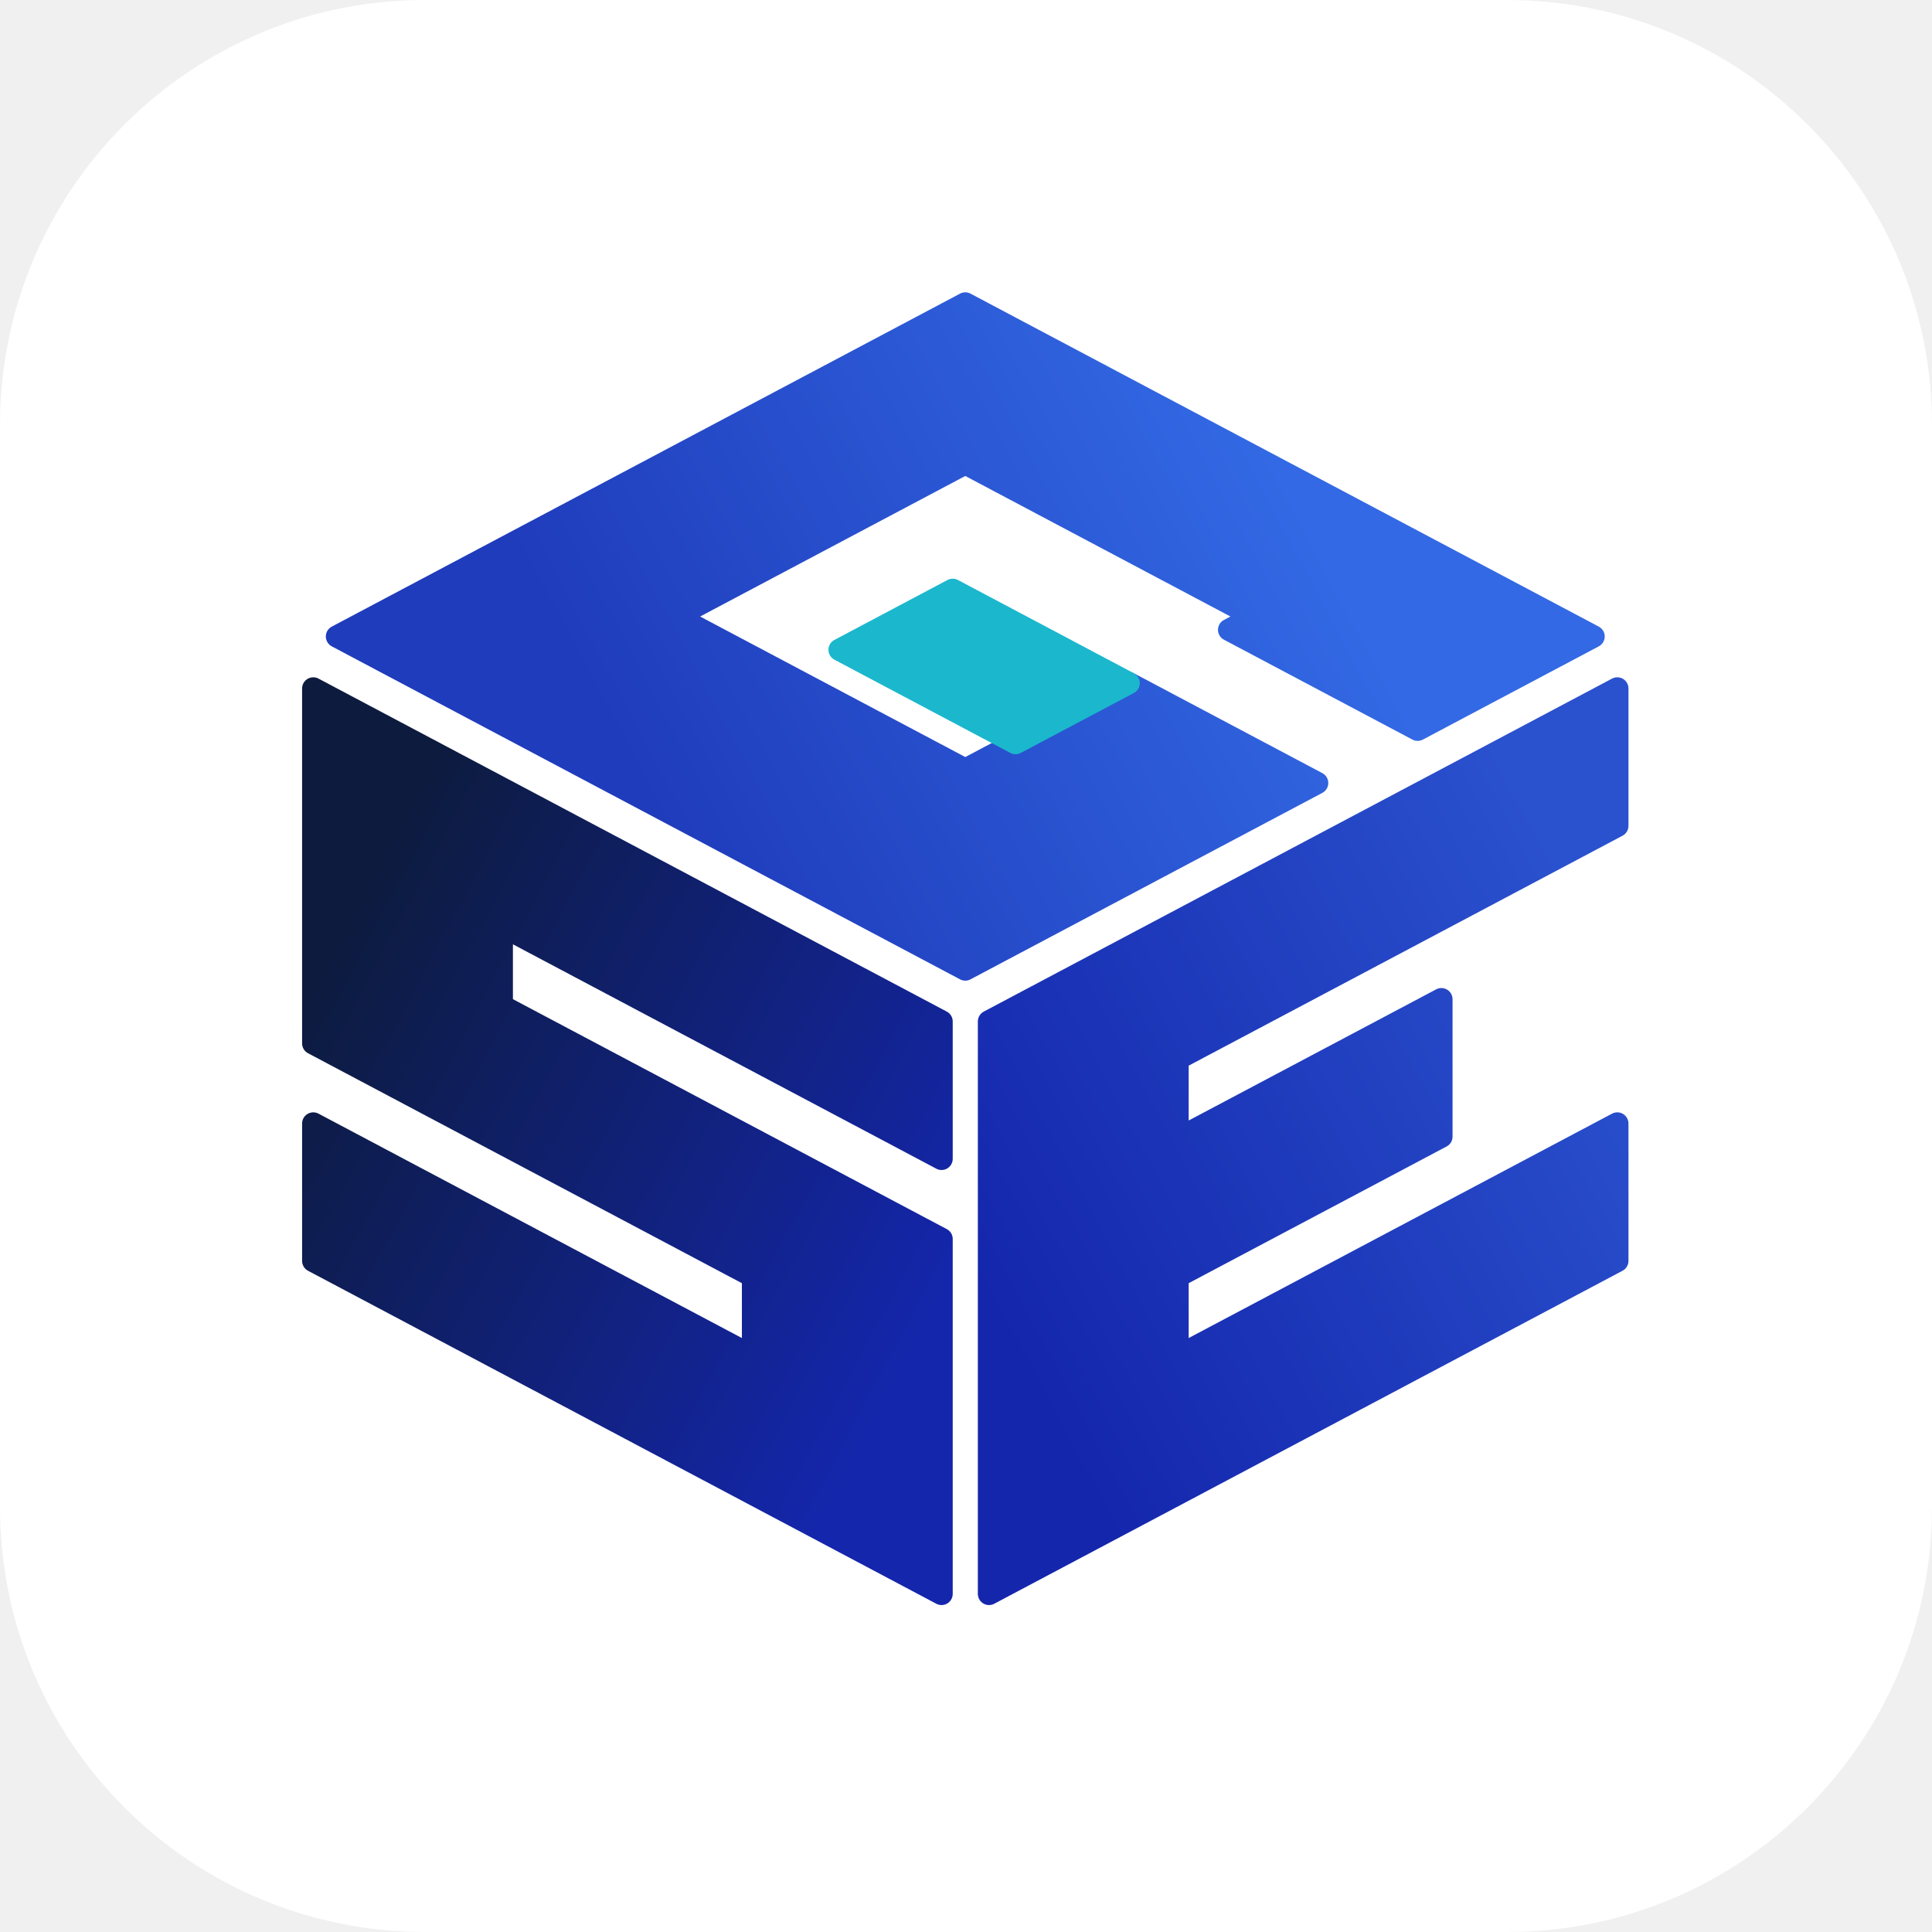
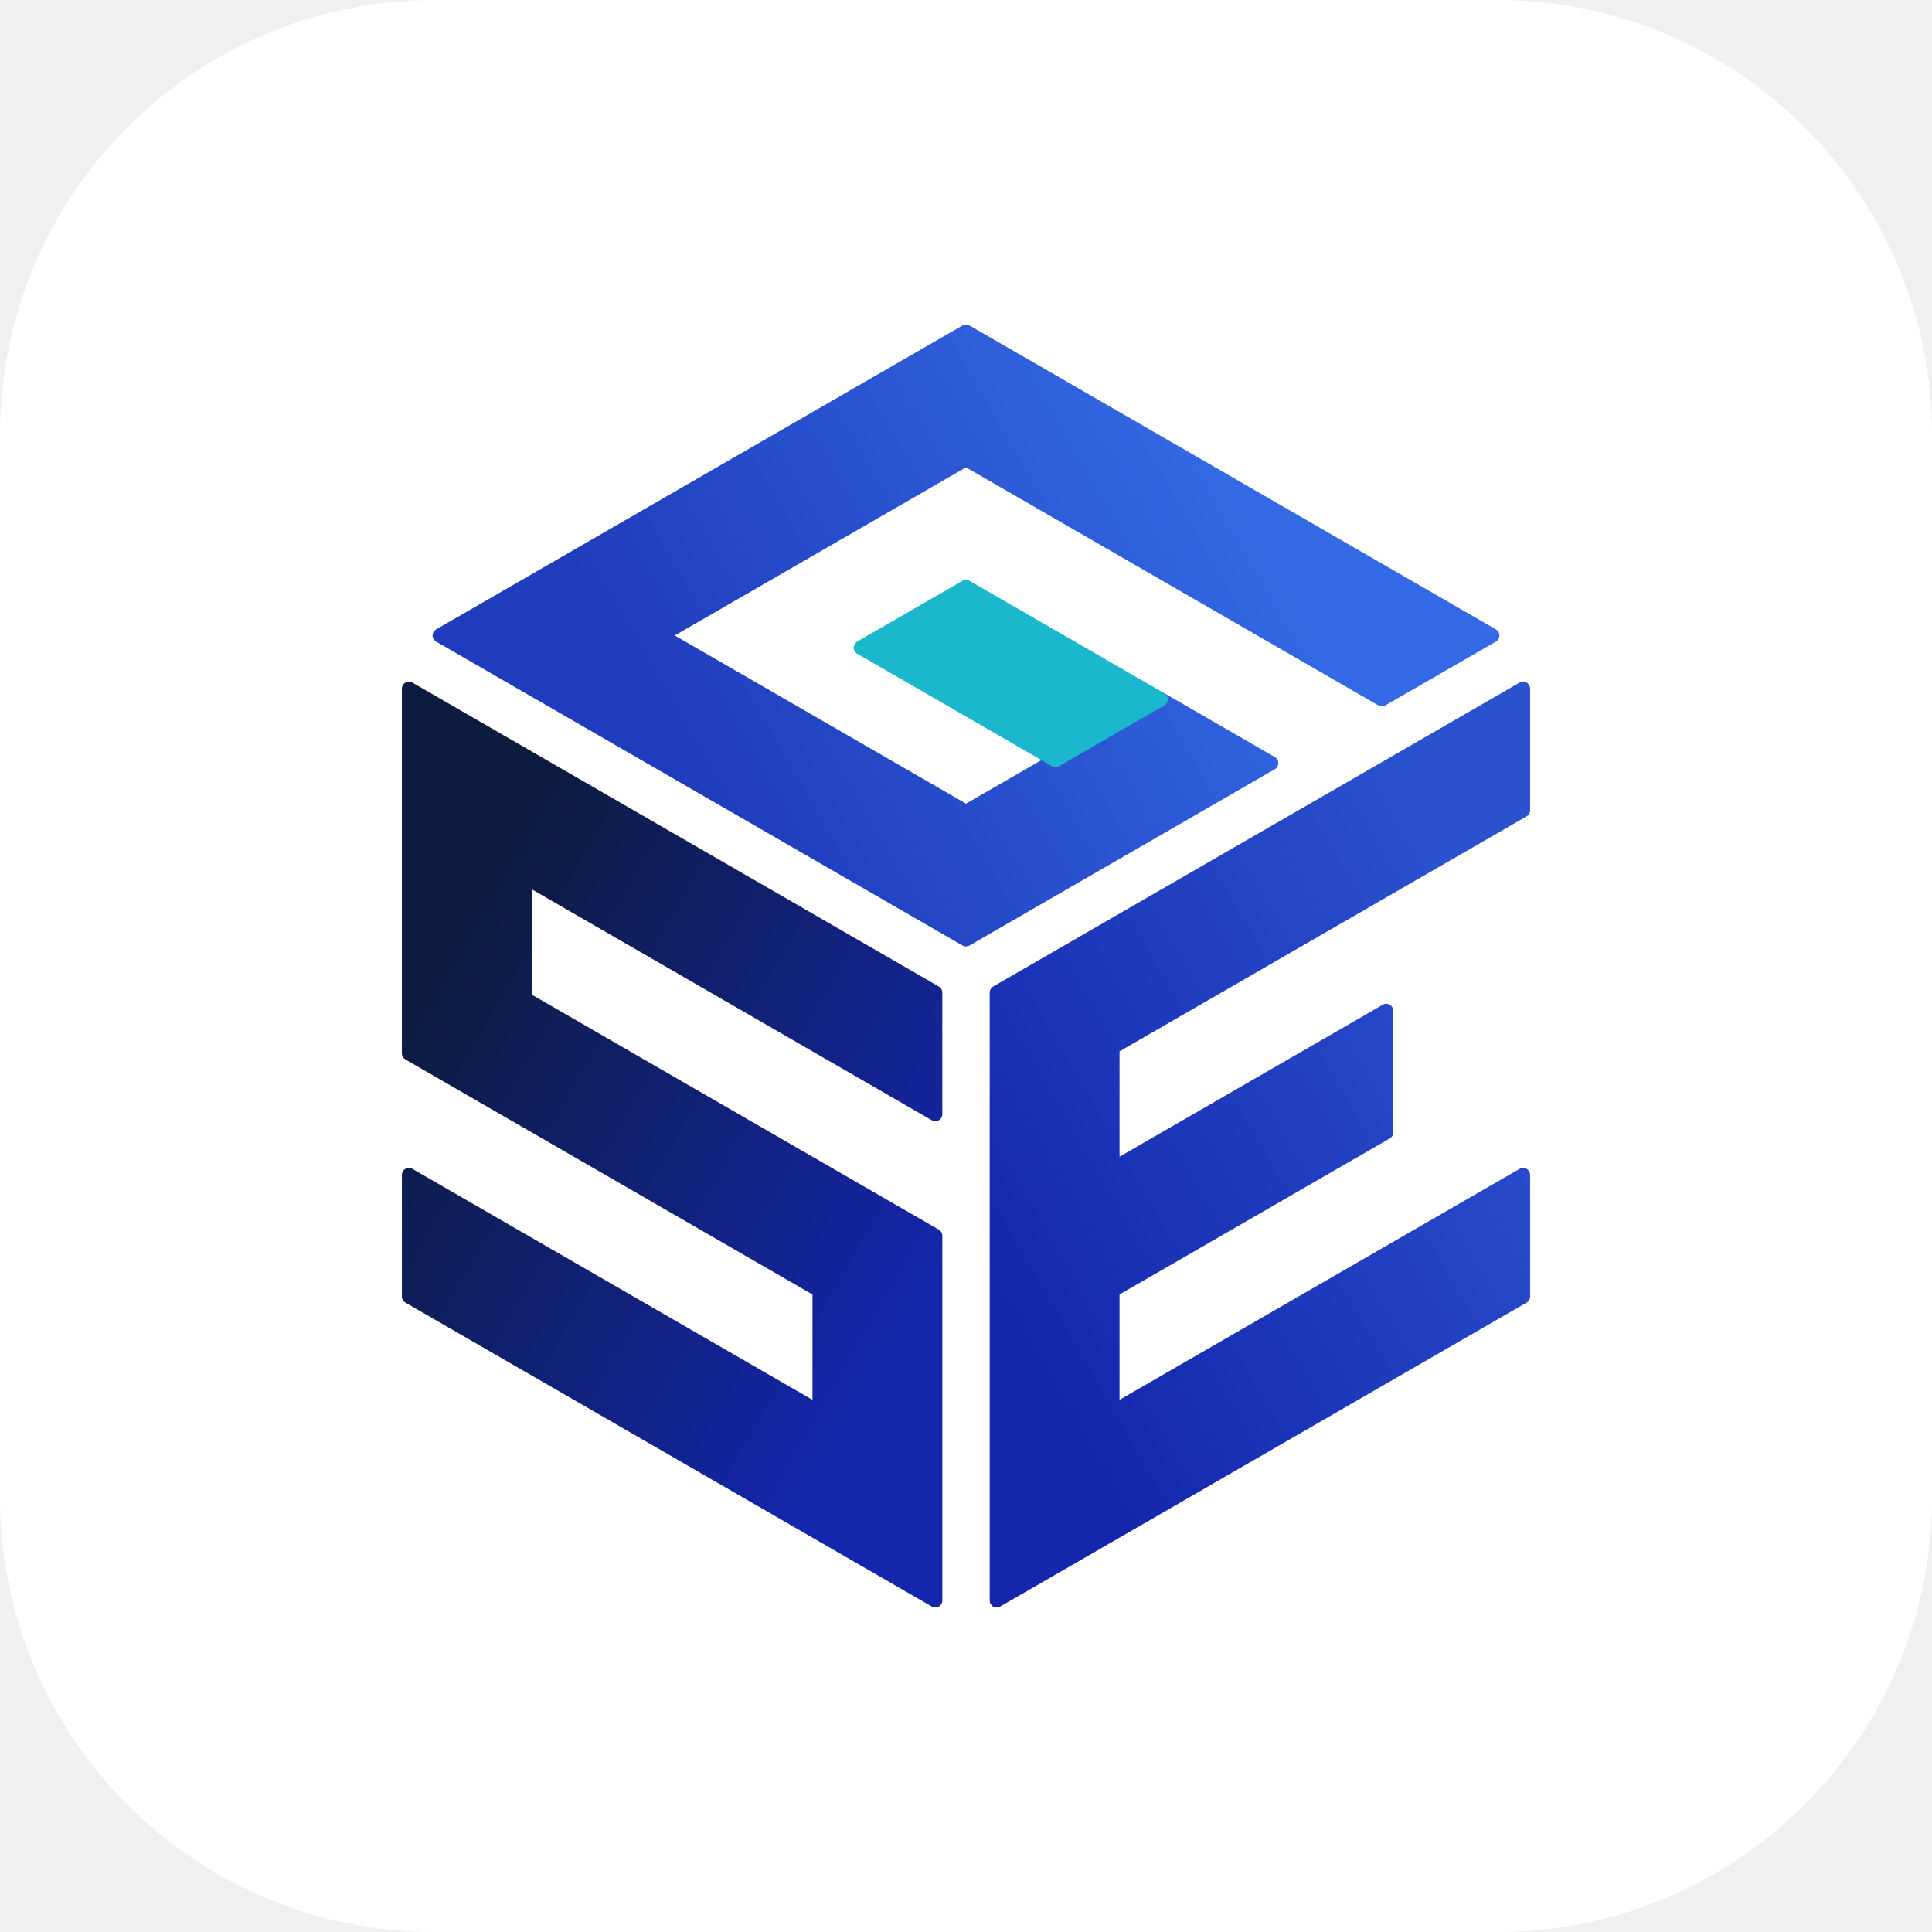
<svg xmlns="http://www.w3.org/2000/svg" viewBox="0 0 1024 1024" width="1024" height="1024">
  <defs>
-     <linearGradient id="icCtop" gradientUnits="userSpaceOnUse" x1="275" y1="383.75" x2="725" y2="145.25">
+     <linearGradient id="icCtop" gradientUnits="userSpaceOnUse" x1="-225" y1="-152.64" x2="225" y2="-412.44">
      <stop offset="0" stop-color="#1F3CBC" />
      <stop offset="1" stop-color="#3369E4" />
    </linearGradient>
-     <linearGradient id="icCleft" gradientUnits="userSpaceOnUse" x1="33" y1="506.73" x2="483" y2="745.23">
+     <linearGradient id="icCleft" gradientUnits="userSpaceOnUse" x1="-476.25" y1="22.73" x2="-26.25" y2="282.54">
      <stop offset="0" stop-color="#0D1B3E" />
      <stop offset="1" stop-color="#1426AC" />
    </linearGradient>
-     <linearGradient id="icCright" gradientUnits="userSpaceOnUse" x1="517" y1="745.23" x2="967" y2="506.73">
+     <linearGradient id="icCright" gradientUnits="userSpaceOnUse" x1="26.25" y1="282.54" x2="476.25" y2="22.73">
      <stop offset="0" stop-color="#1426AC" />
      <stop offset="1" stop-color="#2A51CE" />
    </linearGradient>
  </defs>
-   <rect width="1024" height="1024" rx="225.28" fill="#FFFFFF" />
-   <g transform="translate(141.62 141.62) scale(0.74)">
-     <path d="M50 264.5 L500 26 L608 83.24 L158 321.74 Z M50 264.5 L185 192.95 L635 431.45 L500 503 Z M392 83.24 L500 26 L950 264.5 L842 321.74 Z M365 431.45 L617 297.89 L752 369.44 L500 503 Z M689 259.73 L815 192.95 L950 264.5 L824 331.28 Z" fill="url(#icCtop)" stroke="url(#icCtop)" stroke-linejoin="round" stroke-width="16" />
-     <path d="M410 274.04 L491 231.11 L617 297.89 L536 340.82 Z" fill="#1BB7CD" stroke="#1BB7CD" stroke-linejoin="round" stroke-width="16" />
-     <path d="M33 301.73 L483 540.23 L483 638.63 L33 400.13 Z M33 400.13 L168 471.68 L168 529.08 L33 457.53 Z M33 457.53 L483 696.03 L483 794.43 L33 555.93 Z M348 722.88 L483 794.43 L483 851.83 L348 780.28 Z M33 613.33 L483 851.83 L483 950.23 L33 711.73 Z" fill="url(#icCleft)" stroke="url(#icCleft)" stroke-linejoin="round" stroke-width="16" />
-     <path d="M517 540.23 L967 301.73 L967 400.13 L517 638.63 Z M517 638.63 L652 567.08 L652 624.48 L517 696.03 Z M517 696.03 L841 524.31 L841 622.71 L517 794.43 Z M517 794.43 L652 722.88 L652 780.28 L517 851.83 Z M517 851.83 L967 613.33 L967 711.73 L517 950.23 Z" fill="url(#icCright)" stroke="url(#icCright)" stroke-linejoin="round" stroke-width="16" />
+   <rect width="1024" height="1024" rx="230.4" fill="#FFFFFF" />
+   <g transform="translate(512 512) scale(0.62)">
+     <path d="M-450 -282.54 L0 -542.35 L94.5 -487.79 L-355.5 -227.98 Z M-450 -282.54 L-355.5 -337.1 L94.5 -77.29 L0 -22.73 Z M-94.5 -487.79 L0 -542.35 L450 -282.54 L355.5 -227.98 Z M-94.5 -77.29 L166.5 -227.98 L261 -173.42 L0 -22.73 Z" fill="url(#icCtop)" stroke="url(#icCtop)" stroke-width="12" stroke-linejoin="round" />
+     <path d="M-90 -272.15 L0 -324.11 L166.5 -227.98 L76.5 -176.02 Z" fill="#1BB7CD" stroke="#1BB7CD" stroke-width="12" stroke-linejoin="round" />
+     <path d="M-476.25 -237.07 L-26.25 22.73 L-26.25 126.66 L-476.25 -133.15 Z M-476.25 -133.15 L-377.25 -75.99 L-377.25 27.93 L-476.25 -29.23 Z M-476.25 -29.23 L-26.25 230.58 L-26.25 334.5 L-476.25 74.69 Z M-125.25 277.34 L-26.25 334.5 L-26.25 438.43 L-125.25 381.27 Z M-476.25 178.62 L-26.25 438.43 L-26.25 542.35 L-476.25 282.54 Z" fill="url(#icCleft)" stroke="url(#icCleft)" stroke-width="12" stroke-linejoin="round" />
+     <path d="M26.25 22.73 L476.25 -237.07 L476.25 -133.15 L26.25 126.66 Z M26.25 126.66 L125.25 69.5 L125.25 173.42 L26.25 230.58 Z M26.25 230.58 L359.25 38.32 L359.25 142.24 L26.25 334.5 Z M26.25 334.5 L125.25 277.34 L125.25 381.27 L26.25 438.43 Z M26.25 438.43 L476.25 178.62 L476.25 282.54 L26.25 542.35 Z" fill="url(#icCright)" stroke="url(#icCright)" stroke-width="12" stroke-linejoin="round" />
  </g>
</svg>
